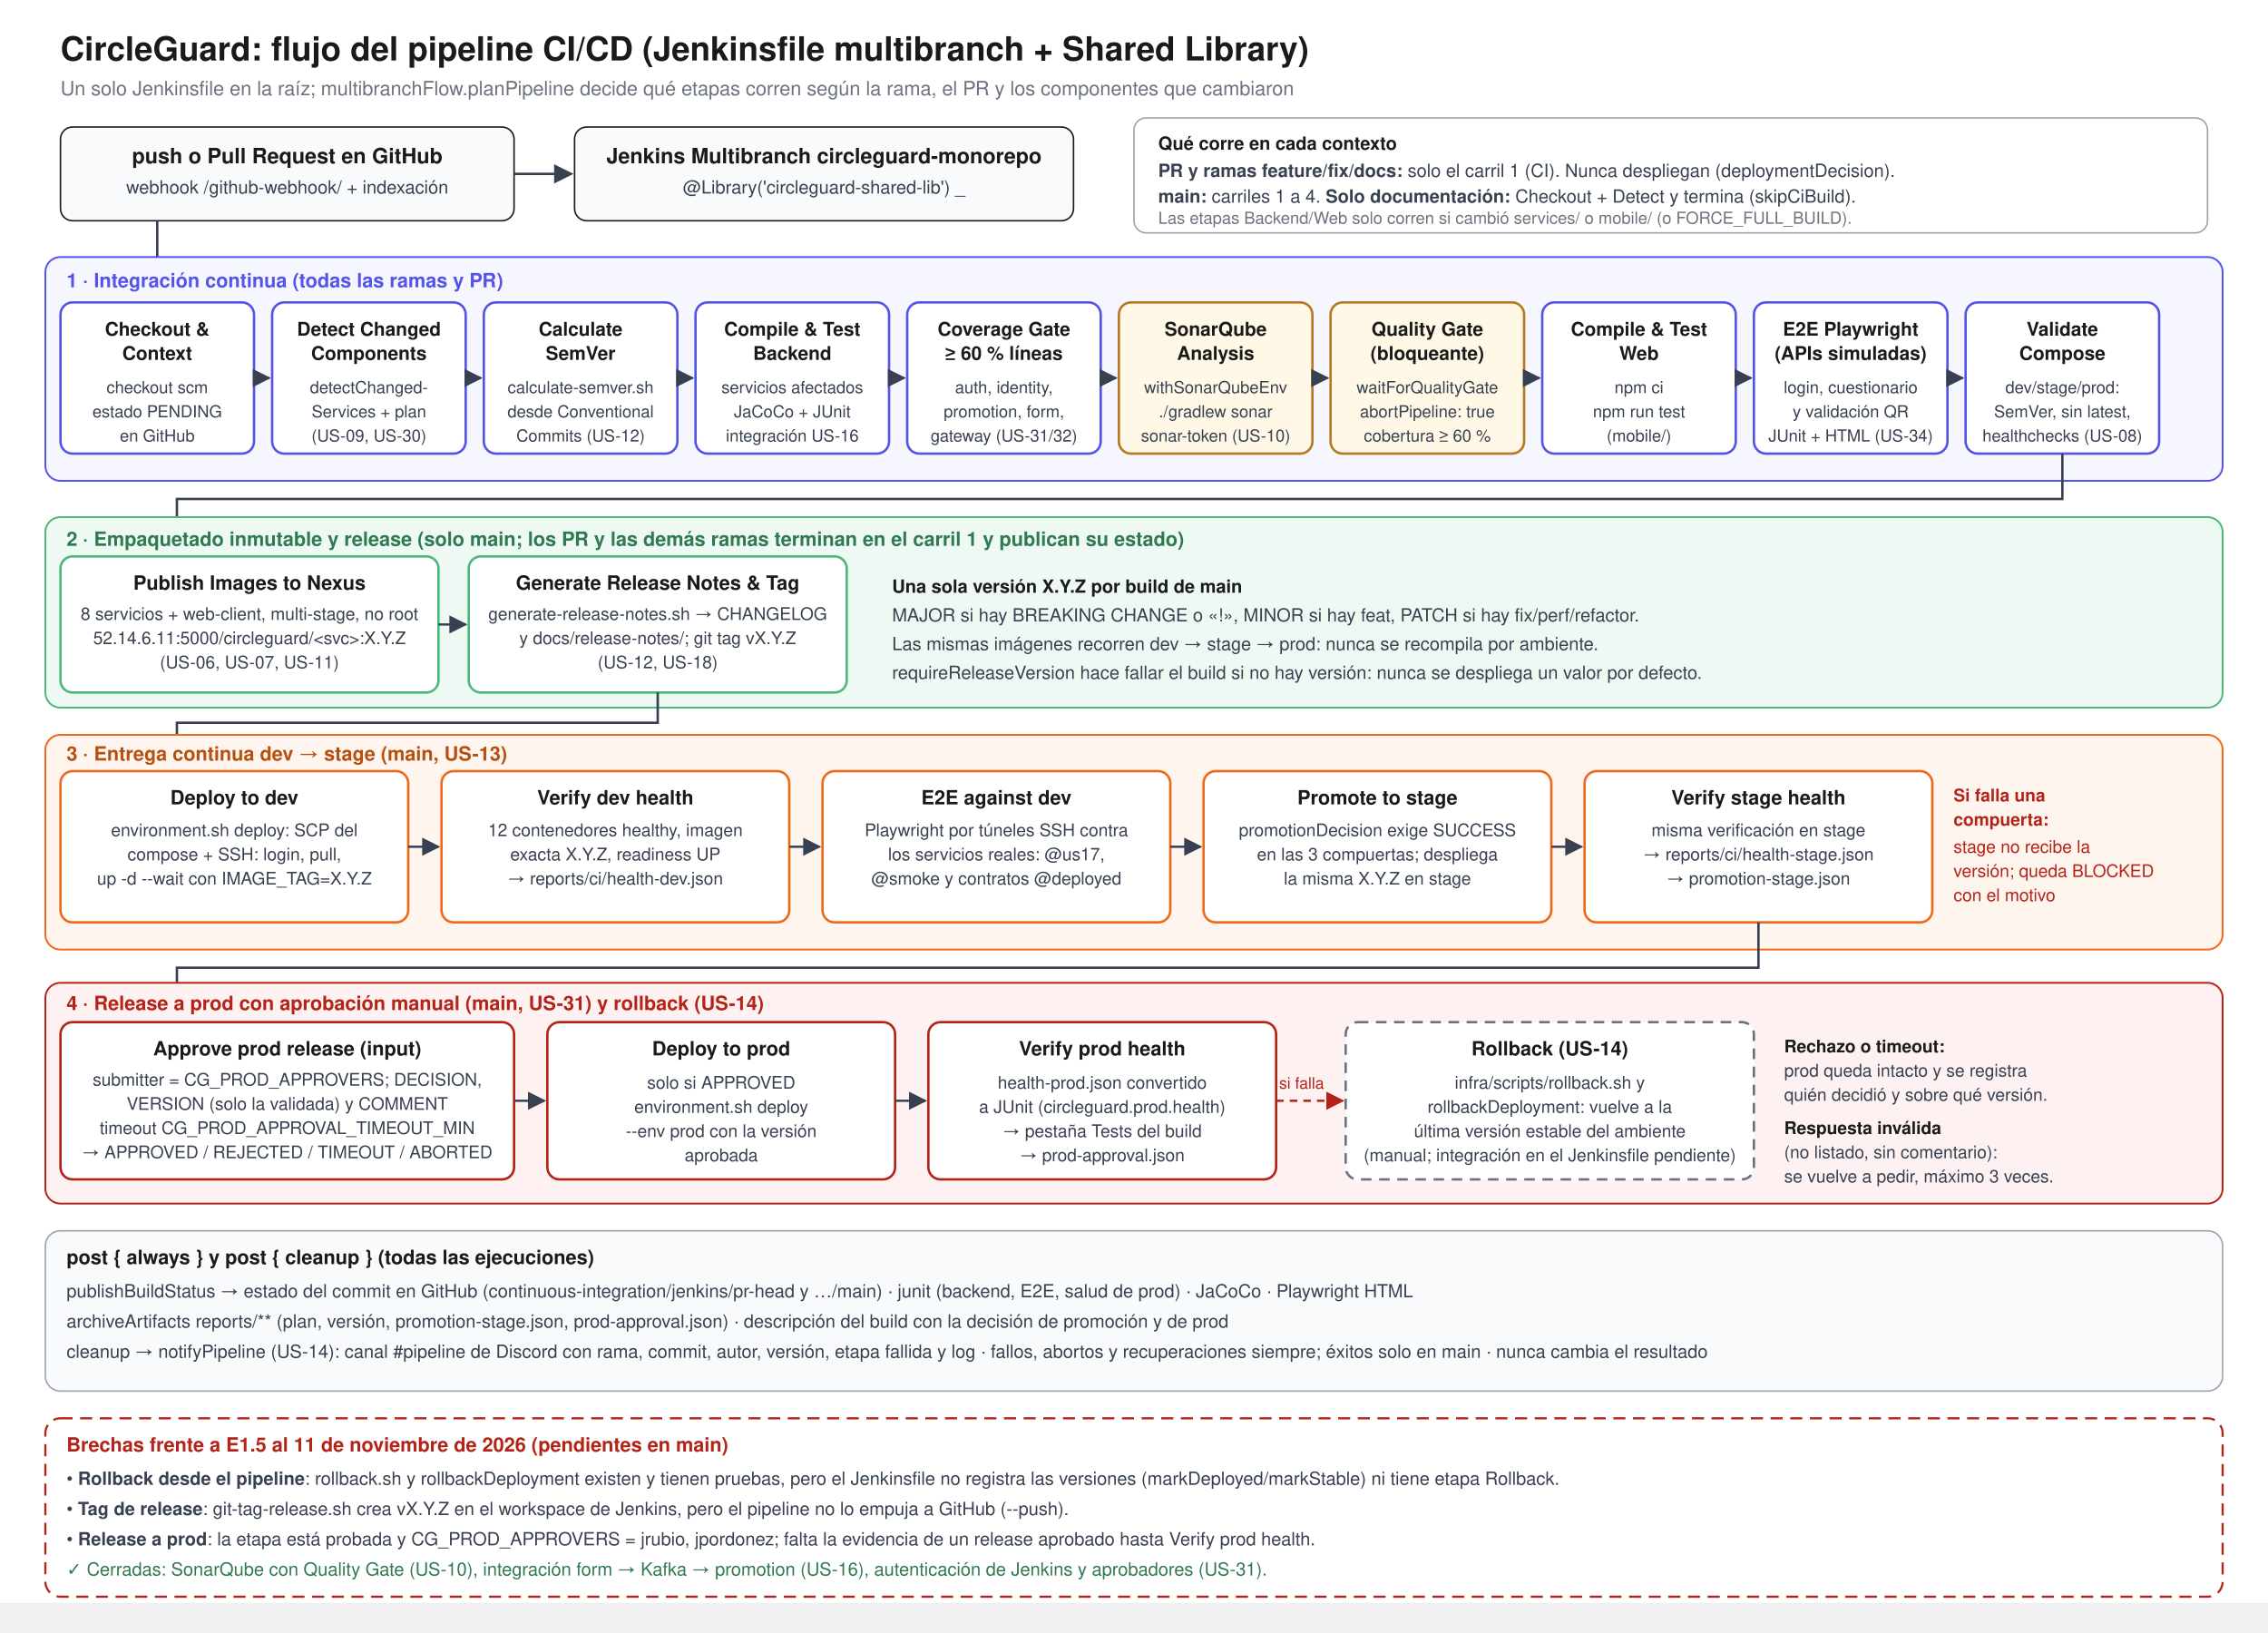
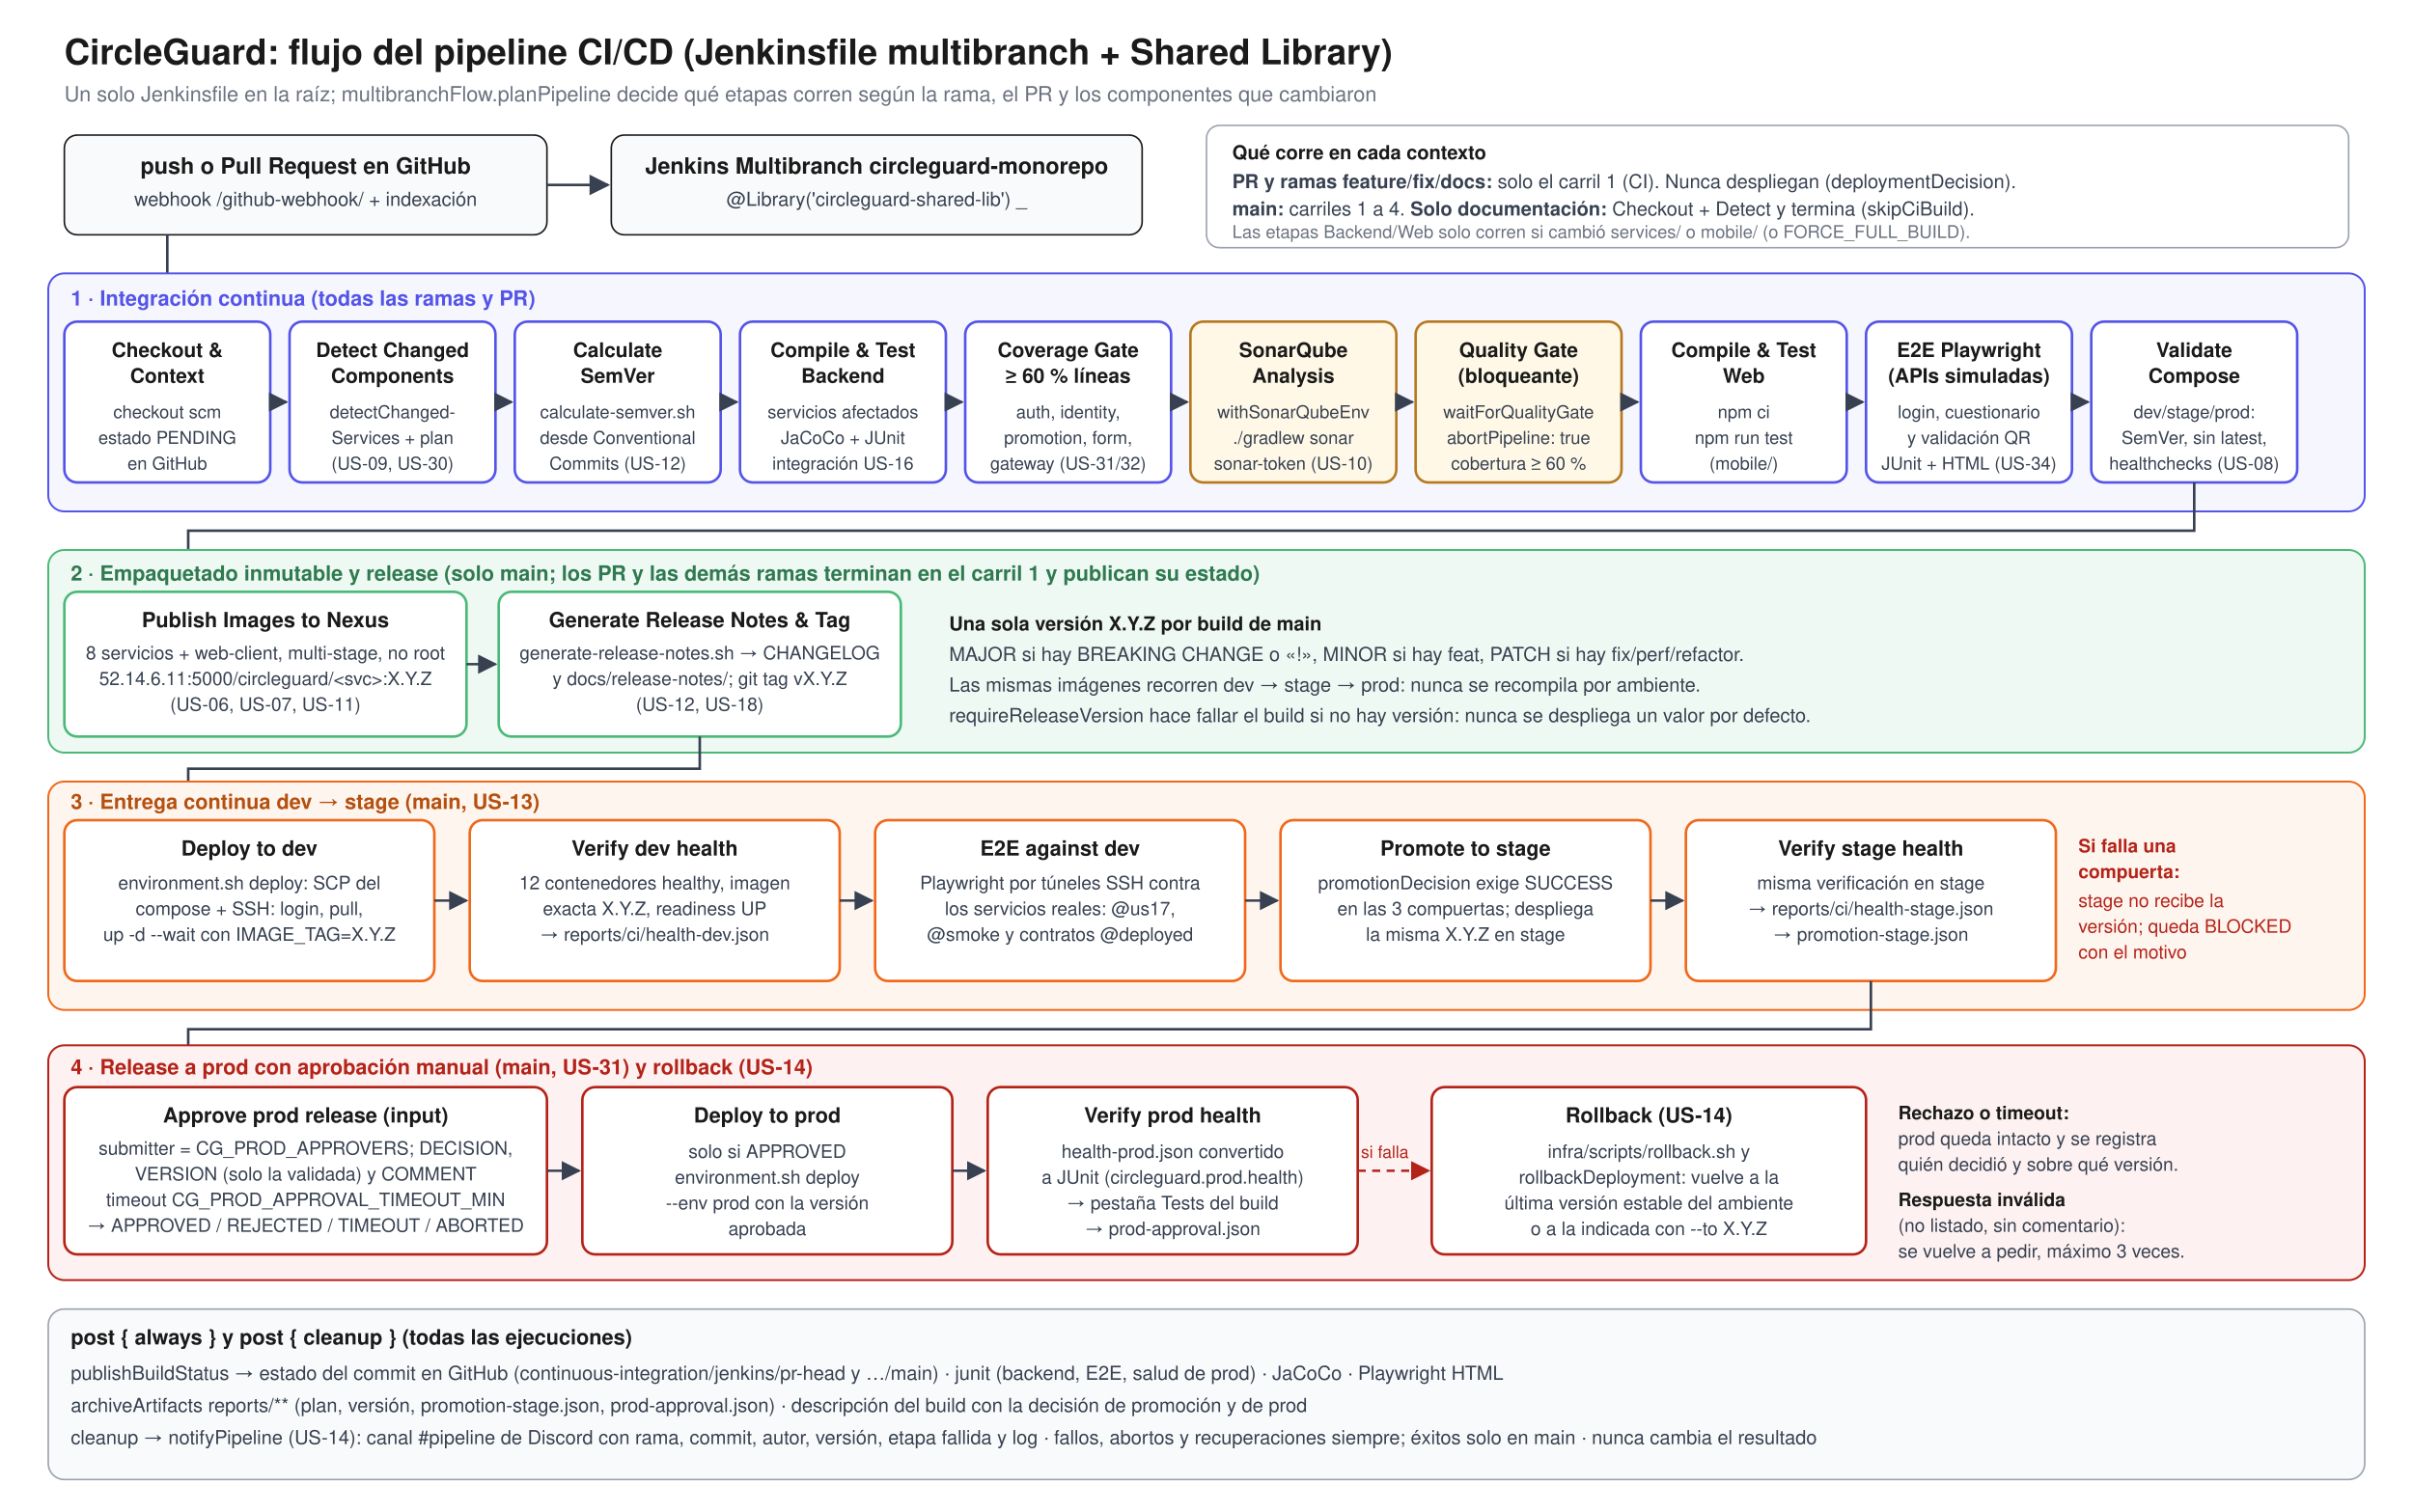
- <svg xmlns="http://www.w3.org/2000/svg" viewBox="0 0 1500 1080" width="1500" height="1080" font-family="Helvetica, Arial, sans-serif">
+ <svg xmlns="http://www.w3.org/2000/svg" viewBox="0 0 1500 940" width="1500" height="940" font-family="Helvetica, Arial, sans-serif">
  <defs>
    <marker id="a" viewBox="0 0 10 10" refX="9" refY="5" markerWidth="8" markerHeight="8" orient="auto-start-reverse">
      <path d="M0,0 L10,5 L0,10 z" fill="#374151" />
    </marker>
    <marker id="aR" viewBox="0 0 10 10" refX="9" refY="5" markerWidth="8" markerHeight="8" orient="auto-start-reverse">
      <path d="M0,0 L10,5 L0,10 z" fill="#B42318" />
    </marker>
  </defs>
  <rect width="1500" height="1060" fill="#FFFFFF" />
  <text x="40" y="40" font-size="22" font-weight="bold" fill="#1A1A1A">CircleGuard: flujo del pipeline CI/CD (Jenkinsfile multibranch + Shared Library)</text>
  <text x="40" y="63" font-size="13" fill="#6B7280">Un solo Jenkinsfile en la raíz; multibranchFlow.planPipeline decide qué etapas corren según la rama, el PR y los componentes que cambiaron</text>
  <g font-size="12" fill="#374151">
    <rect x="40" y="84" width="300" height="62" rx="8" fill="#F9FAFB" stroke="#1A1A1A" />
    <text x="190" y="108" font-size="14" font-weight="bold" text-anchor="middle" fill="#1A1A1A">push o Pull Request en GitHub</text>
    <text x="190" y="128" text-anchor="middle">webhook /github-webhook/ + indexación</text>
    <rect x="380" y="84" width="330" height="62" rx="8" fill="#F9FAFB" stroke="#1A1A1A" />
    <text x="545" y="108" font-size="14" font-weight="bold" text-anchor="middle" fill="#1A1A1A">Jenkins Multibranch circleguard-monorepo</text>
    <text x="545" y="128" text-anchor="middle">@Library('circleguard-shared-lib') _</text>
  </g>
  <line x1="340" y1="115" x2="378" y2="115" stroke="#374151" stroke-width="1.6" marker-end="url(#a)" />
  <rect x="750" y="78" width="710" height="76" rx="8" fill="#FFFFFF" stroke="#9CA3AF" />
  <g font-size="12" fill="#374151">
    <text x="766" y="99" font-weight="bold" fill="#1A1A1A">Qué corre en cada contexto</text>
    <text x="766" y="117">
      <tspan font-weight="bold">PR y ramas feature/fix/docs:</tspan> solo el carril 1 (CI). Nunca despliegan (deploymentDecision).</text>
    <text x="766" y="134">
      <tspan font-weight="bold">main:</tspan> carriles 1 a 4. <tspan font-weight="bold">Solo documentación:</tspan> Checkout + Detect y termina (skipCiBuild).</text>
    <text x="766" y="148" font-size="11" fill="#6B7280">Las etapas Backend/Web solo corren si cambió services/ o mobile/ (o FORCE_FULL_BUILD).</text>
  </g>
  <line x1="104" y1="146" x2="104" y2="198" stroke="#374151" stroke-width="1.6" marker-end="url(#a)" />
  <rect x="30" y="170" width="1440" height="148" rx="10" fill="#F5F6FE" stroke="#5454E9" stroke-width="1.2" />
  <text x="44" y="190" font-size="13" font-weight="bold" fill="#5454E9">1 · Integración continua (todas las ramas y PR)</text>
  <g font-size="11" fill="#374151" text-anchor="middle">
    <rect x="40" y="200" width="128" height="100" rx="8" fill="#FFFFFF" stroke="#5454E9" stroke-width="1.6" />
    <text x="104" y="222" font-size="12.5" font-weight="bold" fill="#1A1A1A">Checkout &amp;</text>
    <text x="104" y="238" font-size="12.5" font-weight="bold" fill="#1A1A1A">Context</text>
    <text x="104" y="260">checkout scm</text>
    <text x="104" y="276">estado PENDING</text>
    <text x="104" y="292">en GitHub</text>
    <rect x="180" y="200" width="128" height="100" rx="8" fill="#FFFFFF" stroke="#5454E9" stroke-width="1.6" />
    <text x="244" y="222" font-size="12.5" font-weight="bold" fill="#1A1A1A">Detect Changed</text>
    <text x="244" y="238" font-size="12.5" font-weight="bold" fill="#1A1A1A">Components</text>
    <text x="244" y="260">detectChanged-</text>
    <text x="244" y="276">Services + plan</text>
    <text x="244" y="292">(US-09, US-30)</text>
    <rect x="320" y="200" width="128" height="100" rx="8" fill="#FFFFFF" stroke="#5454E9" stroke-width="1.6" />
    <text x="384" y="222" font-size="12.5" font-weight="bold" fill="#1A1A1A">Calculate</text>
    <text x="384" y="238" font-size="12.5" font-weight="bold" fill="#1A1A1A">SemVer</text>
    <text x="384" y="260">calculate-semver.sh</text>
    <text x="384" y="276">desde Conventional</text>
    <text x="384" y="292">Commits (US-12)</text>
    <rect x="460" y="200" width="128" height="100" rx="8" fill="#FFFFFF" stroke="#5454E9" stroke-width="1.6" />
    <text x="524" y="222" font-size="12.5" font-weight="bold" fill="#1A1A1A">Compile &amp; Test</text>
    <text x="524" y="238" font-size="12.5" font-weight="bold" fill="#1A1A1A">Backend</text>
    <text x="524" y="260">servicios afectados</text>
    <text x="524" y="276">JaCoCo + JUnit</text>
    <text x="524" y="292">integración US-16</text>
    <rect x="600" y="200" width="128" height="100" rx="8" fill="#FFFFFF" stroke="#5454E9" stroke-width="1.6" />
    <text x="664" y="222" font-size="12.5" font-weight="bold" fill="#1A1A1A">Coverage Gate</text>
    <text x="664" y="238" font-size="12.5" font-weight="bold" fill="#1A1A1A">≥ 60 % líneas</text>
    <text x="664" y="260">auth, identity,</text>
    <text x="664" y="276">promotion, form,</text>
    <text x="664" y="292">gateway (US-31/32)</text>
    <rect x="740" y="200" width="128" height="100" rx="8" fill="#FFF8E6" stroke="#B7791F" stroke-width="1.6" />
    <text x="804" y="222" font-size="12.5" font-weight="bold" fill="#1A1A1A">SonarQube</text>
    <text x="804" y="238" font-size="12.5" font-weight="bold" fill="#1A1A1A">Analysis</text>
    <text x="804" y="260">withSonarQubeEnv</text>
    <text x="804" y="276">./gradlew sonar</text>
    <text x="804" y="292">sonar-token (US-10)</text>
    <rect x="880" y="200" width="128" height="100" rx="8" fill="#FFF8E6" stroke="#B7791F" stroke-width="1.6" />
    <text x="944" y="222" font-size="12.5" font-weight="bold" fill="#1A1A1A">Quality Gate</text>
    <text x="944" y="238" font-size="12.5" font-weight="bold" fill="#1A1A1A">(bloqueante)</text>
    <text x="944" y="260">waitForQualityGate</text>
    <text x="944" y="276">abortPipeline: true</text>
    <text x="944" y="292">cobertura ≥ 60 %</text>
    <rect x="1020" y="200" width="128" height="100" rx="8" fill="#FFFFFF" stroke="#5454E9" stroke-width="1.6" />
    <text x="1084" y="222" font-size="12.5" font-weight="bold" fill="#1A1A1A">Compile &amp; Test</text>
    <text x="1084" y="238" font-size="12.5" font-weight="bold" fill="#1A1A1A">Web</text>
    <text x="1084" y="260">npm ci</text>
    <text x="1084" y="276">npm run test</text>
    <text x="1084" y="292">(mobile/)</text>
    <rect x="1160" y="200" width="128" height="100" rx="8" fill="#FFFFFF" stroke="#5454E9" stroke-width="1.6" />
    <text x="1224" y="222" font-size="12.5" font-weight="bold" fill="#1A1A1A">E2E Playwright</text>
    <text x="1224" y="238" font-size="12.5" font-weight="bold" fill="#1A1A1A">(APIs simuladas)</text>
    <text x="1224" y="260">login, cuestionario</text>
    <text x="1224" y="276">y validación QR</text>
    <text x="1224" y="292">JUnit + HTML (US-34)</text>
    <rect x="1300" y="200" width="128" height="100" rx="8" fill="#FFFFFF" stroke="#5454E9" stroke-width="1.6" />
    <text x="1364" y="222" font-size="12.5" font-weight="bold" fill="#1A1A1A">Validate</text>
    <text x="1364" y="238" font-size="12.5" font-weight="bold" fill="#1A1A1A">Compose</text>
    <text x="1364" y="260">dev/stage/prod:</text>
    <text x="1364" y="276">SemVer, sin latest,</text>
    <text x="1364" y="292">healthchecks (US-08)</text>
  </g>
  <g stroke="#374151" stroke-width="1.5" marker-end="url(#a)">
    <line x1="168" y1="250" x2="178" y2="250" />
    <line x1="308" y1="250" x2="318" y2="250" />
    <line x1="448" y1="250" x2="458" y2="250" />
    <line x1="588" y1="250" x2="598" y2="250" />
    <line x1="728" y1="250" x2="738" y2="250" />
    <line x1="868" y1="250" x2="878" y2="250" />
    <line x1="1008" y1="250" x2="1018" y2="250" />
    <line x1="1148" y1="250" x2="1158" y2="250" />
    <line x1="1288" y1="250" x2="1298" y2="250" />
  </g>
  <path d="M1364,300 L1364,330 L117,330 L117,364" stroke="#374151" stroke-width="1.6" fill="none" marker-end="url(#a)" />
  <rect x="30" y="342" width="1440" height="126" rx="10" fill="#EFF9F3" stroke="#4CB978" stroke-width="1.2" />
  <text x="44" y="361" font-size="13" font-weight="bold" fill="#2F7A50">2 · Empaquetado inmutable y release (solo main; los PR y las demás ramas terminan en el carril 1 y publican su estado)</text>
  <g font-size="11.5" fill="#374151" text-anchor="middle">
    <rect x="40" y="368" width="250" height="90" rx="8" fill="#FFFFFF" stroke="#4CB978" stroke-width="1.6" />
    <text x="165" y="390" font-size="13" font-weight="bold" fill="#1A1A1A">Publish Images to Nexus</text>
    <text x="165" y="410">8 servicios + web-client, multi-stage, no root</text>
    <text x="165" y="426">52.14.6.11:5000/circleguard/&lt;svc&gt;:X.Y.Z</text>
    <text x="165" y="442">(US-06, US-07, US-11)</text>
    <rect x="310" y="368" width="250" height="90" rx="8" fill="#FFFFFF" stroke="#4CB978" stroke-width="1.6" />
    <text x="435" y="390" font-size="13" font-weight="bold" fill="#1A1A1A">Generate Release Notes &amp; Tag</text>
    <text x="435" y="410">generate-release-notes.sh → CHANGELOG</text>
    <text x="435" y="426">y docs/release-notes/; git tag vX.Y.Z</text>
    <text x="435" y="442">(US-12, US-18)</text>
  </g>
  <line x1="290" y1="413" x2="308" y2="413" stroke="#374151" stroke-width="1.5" marker-end="url(#a)" />
  <g font-size="12" fill="#374151">
    <text x="590" y="392" font-weight="bold" fill="#1A1A1A">Una sola versión X.Y.Z por build de main</text>
    <text x="590" y="411">MAJOR si hay BREAKING CHANGE o «!», MINOR si hay feat, PATCH si hay fix/perf/refactor.</text>
    <text x="590" y="430">Las mismas imágenes recorren dev → stage → prod: nunca se recompila por ambiente.</text>
    <text x="590" y="449">requireReleaseVersion hace fallar el build si no hay versión: nunca se despliega un valor por defecto.</text>
  </g>
  <path d="M435,458 L435,478 L117,478 L117,506" stroke="#374151" stroke-width="1.6" fill="none" marker-end="url(#a)" />
  <rect x="30" y="486" width="1440" height="142" rx="10" fill="#FEF5EF" stroke="#F0681A" stroke-width="1.2" />
  <text x="44" y="503" font-size="13" font-weight="bold" fill="#B5500F">3 · Entrega continua dev → stage (main, US-13)</text>
  <g font-size="11.5" fill="#374151" text-anchor="middle">
    <rect x="40" y="510" width="230" height="100" rx="8" fill="#FFFFFF" stroke="#F0681A" stroke-width="1.6" />
    <text x="155" y="532" font-size="13" font-weight="bold" fill="#1A1A1A">Deploy to dev</text>
    <text x="155" y="553">environment.sh deploy: SCP del</text>
    <text x="155" y="569">compose + SSH: login, pull,</text>
    <text x="155" y="585">up -d --wait con IMAGE_TAG=X.Y.Z</text>
    <rect x="292" y="510" width="230" height="100" rx="8" fill="#FFFFFF" stroke="#F0681A" stroke-width="1.6" />
    <text x="407" y="532" font-size="13" font-weight="bold" fill="#1A1A1A">Verify dev health</text>
    <text x="407" y="553">12 contenedores healthy, imagen</text>
    <text x="407" y="569">exacta X.Y.Z, readiness UP</text>
    <text x="407" y="585">→ reports/ci/health-dev.json</text>
    <rect x="544" y="510" width="230" height="100" rx="8" fill="#FFFFFF" stroke="#F0681A" stroke-width="1.6" />
    <text x="659" y="532" font-size="13" font-weight="bold" fill="#1A1A1A">E2E against dev</text>
    <text x="659" y="553">Playwright por túneles SSH contra</text>
    <text x="659" y="569">los servicios reales: @us17,</text>
    <text x="659" y="585">@smoke y contratos @deployed</text>
    <rect x="796" y="510" width="230" height="100" rx="8" fill="#FFFFFF" stroke="#F0681A" stroke-width="1.6" />
    <text x="911" y="532" font-size="13" font-weight="bold" fill="#1A1A1A">Promote to stage</text>
    <text x="911" y="553">promotionDecision exige SUCCESS</text>
    <text x="911" y="569">en las 3 compuertas; despliega</text>
    <text x="911" y="585">la misma X.Y.Z en stage</text>
    <rect x="1048" y="510" width="230" height="100" rx="8" fill="#FFFFFF" stroke="#F0681A" stroke-width="1.6" />
    <text x="1163" y="532" font-size="13" font-weight="bold" fill="#1A1A1A">Verify stage health</text>
    <text x="1163" y="553">misma verificación en stage</text>
    <text x="1163" y="569">→ reports/ci/health-stage.json</text>
    <text x="1163" y="585">→ promotion-stage.json</text>
  </g>
  <g stroke="#374151" stroke-width="1.5" marker-end="url(#a)">
    <line x1="270" y1="560" x2="290" y2="560" />
    <line x1="522" y1="560" x2="542" y2="560" />
    <line x1="774" y1="560" x2="794" y2="560" />
    <line x1="1026" y1="560" x2="1046" y2="560" />
  </g>
  <g font-size="11.5" fill="#B42318">
    <text x="1292" y="530" font-weight="bold">Si falla una</text>
    <text x="1292" y="546" font-weight="bold">compuerta:</text>
    <text x="1292" y="564">stage no recibe la</text>
    <text x="1292" y="580">versión; queda BLOCKED</text>
    <text x="1292" y="596">con el motivo</text>
  </g>
  <path d="M1163,610 L1163,640 L117,640 L117,672" stroke="#374151" stroke-width="1.6" fill="none" marker-end="url(#a)" />
  <rect x="30" y="650" width="1440" height="146" rx="10" fill="#FDF1F1" stroke="#B42318" stroke-width="1.2" />
  <text x="44" y="668" font-size="13" font-weight="bold" fill="#B42318">4 · Release a prod con aprobación manual (main, US-31) y rollback (US-14)</text>
  <g font-size="11.5" fill="#374151" text-anchor="middle">
    <rect x="40" y="676" width="300" height="104" rx="8" fill="#FFFFFF" stroke="#B42318" stroke-width="1.6" />
    <text x="190" y="698" font-size="13" font-weight="bold" fill="#1A1A1A">Approve prod release (input)</text>
    <text x="190" y="718">submitter = CG_PROD_APPROVERS; DECISION,</text>
    <text x="190" y="734">VERSION (solo la validada) y COMMENT</text>
    <text x="190" y="750">timeout CG_PROD_APPROVAL_TIMEOUT_MIN</text>
    <text x="190" y="766">→ APPROVED / REJECTED / TIMEOUT / ABORTED</text>
    <rect x="362" y="676" width="230" height="104" rx="8" fill="#FFFFFF" stroke="#B42318" stroke-width="1.6" />
    <text x="477" y="698" font-size="13" font-weight="bold" fill="#1A1A1A">Deploy to prod</text>
    <text x="477" y="720">solo si APPROVED</text>
    <text x="477" y="736">environment.sh deploy</text>
    <text x="477" y="752">--env prod con la versión</text>
    <text x="477" y="768">aprobada</text>
    <rect x="614" y="676" width="230" height="104" rx="8" fill="#FFFFFF" stroke="#B42318" stroke-width="1.6" />
    <text x="729" y="698" font-size="13" font-weight="bold" fill="#1A1A1A">Verify prod health</text>
    <text x="729" y="720">health-prod.json convertido</text>
    <text x="729" y="736">a JUnit (circleguard.prod.health)</text>
    <text x="729" y="752">→ pestaña Tests del build</text>
    <text x="729" y="768">→ prod-approval.json</text>
-     <rect x="890" y="676" width="270" height="104" rx="8" fill="#FFFFFF" stroke="#6B7280" stroke-width="1.6" stroke-dasharray="7 5" />
+     <rect x="890" y="676" width="270" height="104" rx="8" fill="#FFFFFF" stroke="#B42318" stroke-width="1.6" />
    <text x="1025" y="698" font-size="13" font-weight="bold" fill="#1A1A1A">Rollback (US-14)</text>
    <text x="1025" y="720">infra/scripts/rollback.sh y</text>
    <text x="1025" y="736">rollbackDeployment: vuelve a la</text>
    <text x="1025" y="752">última versión estable del ambiente</text>
-     <text x="1025" y="768">(manual; integración en el Jenkinsfile pendiente)</text>
+     <text x="1025" y="768">o a la indicada con --to X.Y.Z</text>
  </g>
  <g stroke="#374151" stroke-width="1.5" marker-end="url(#a)">
    <line x1="340" y1="728" x2="360" y2="728" />
    <line x1="592" y1="728" x2="612" y2="728" />
  </g>
  <path d="M844,728 L888,728" stroke="#B42318" stroke-width="1.5" stroke-dasharray="5 4" fill="none" marker-end="url(#aR)" />
  <text x="846" y="720" font-size="10.5" fill="#B42318">si falla</text>
  <g font-size="11.5" fill="#374151">
    <text x="1180" y="696" font-weight="bold" fill="#1A1A1A">Rechazo o timeout:</text>
    <text x="1180" y="712">prod queda intacto y se registra</text>
    <text x="1180" y="728">quién decidió y sobre qué versión.</text>
    <text x="1180" y="750" font-weight="bold" fill="#1A1A1A">Respuesta inválida</text>
    <text x="1180" y="766">(no listado, sin comentario):</text>
    <text x="1180" y="782">se vuelve a pedir, máximo 3 veces.</text>
  </g>
  <rect x="30" y="814" width="1440" height="106" rx="10" fill="#F9FAFB" stroke="#9CA3AF" />
  <text x="44" y="836" font-size="13" font-weight="bold" fill="#1A1A1A">post { always } y post { cleanup } (todas las ejecuciones)</text>
  <g font-size="12" fill="#374151">
    <text x="44" y="858">publishBuildStatus → estado del commit en GitHub (continuous-integration/jenkins/pr-head y …/main) · junit (backend, E2E, salud de prod) · JaCoCo · Playwright HTML</text>
    <text x="44" y="878">archiveArtifacts reports/** (plan, versión, promotion-stage.json, prod-approval.json) · descripción del build con la decisión de promoción y de prod</text>
    <text x="44" y="898">cleanup → notifyPipeline (US-14): canal #pipeline de Discord con rama, commit, autor, versión, etapa fallida y log · fallos, abortos y recuperaciones siempre; éxitos solo en main · nunca cambia el resultado</text>
  </g>
-   <rect x="30" y="938" width="1440" height="118" rx="10" fill="#FFFFFF" stroke="#B42318" stroke-width="1.4" stroke-dasharray="8 5" />
-   <text x="44" y="960" font-size="13" font-weight="bold" fill="#B42318">Brechas frente a E1.5 al 11 de noviembre de 2026 (pendientes en main)</text>
-   <g font-size="12" fill="#374151">
-     <text x="44" y="982">• <tspan font-weight="bold">Rollback desde el pipeline</tspan>: rollback.sh y rollbackDeployment existen y tienen pruebas, pero el Jenkinsfile no registra las versiones (markDeployed/markStable) ni tiene etapa Rollback.</text>
-     <text x="44" y="1002">• <tspan font-weight="bold">Tag de release</tspan>: git-tag-release.sh crea vX.Y.Z en el workspace de Jenkins, pero el pipeline no lo empuja a GitHub (--push).</text>
-     <text x="44" y="1022">• <tspan font-weight="bold">Release a prod</tspan>: la etapa está probada y CG_PROD_APPROVERS = jrubio, jpordonez; falta la evidencia de un release aprobado hasta Verify prod health.</text>
-     <text x="44" y="1042" fill="#2F7A50">✓ Cerradas: SonarQube con Quality Gate (US-10), integración form → Kafka → promotion (US-16), autenticación de Jenkins y aprobadores (US-31).</text>
-   </g>
</svg>
